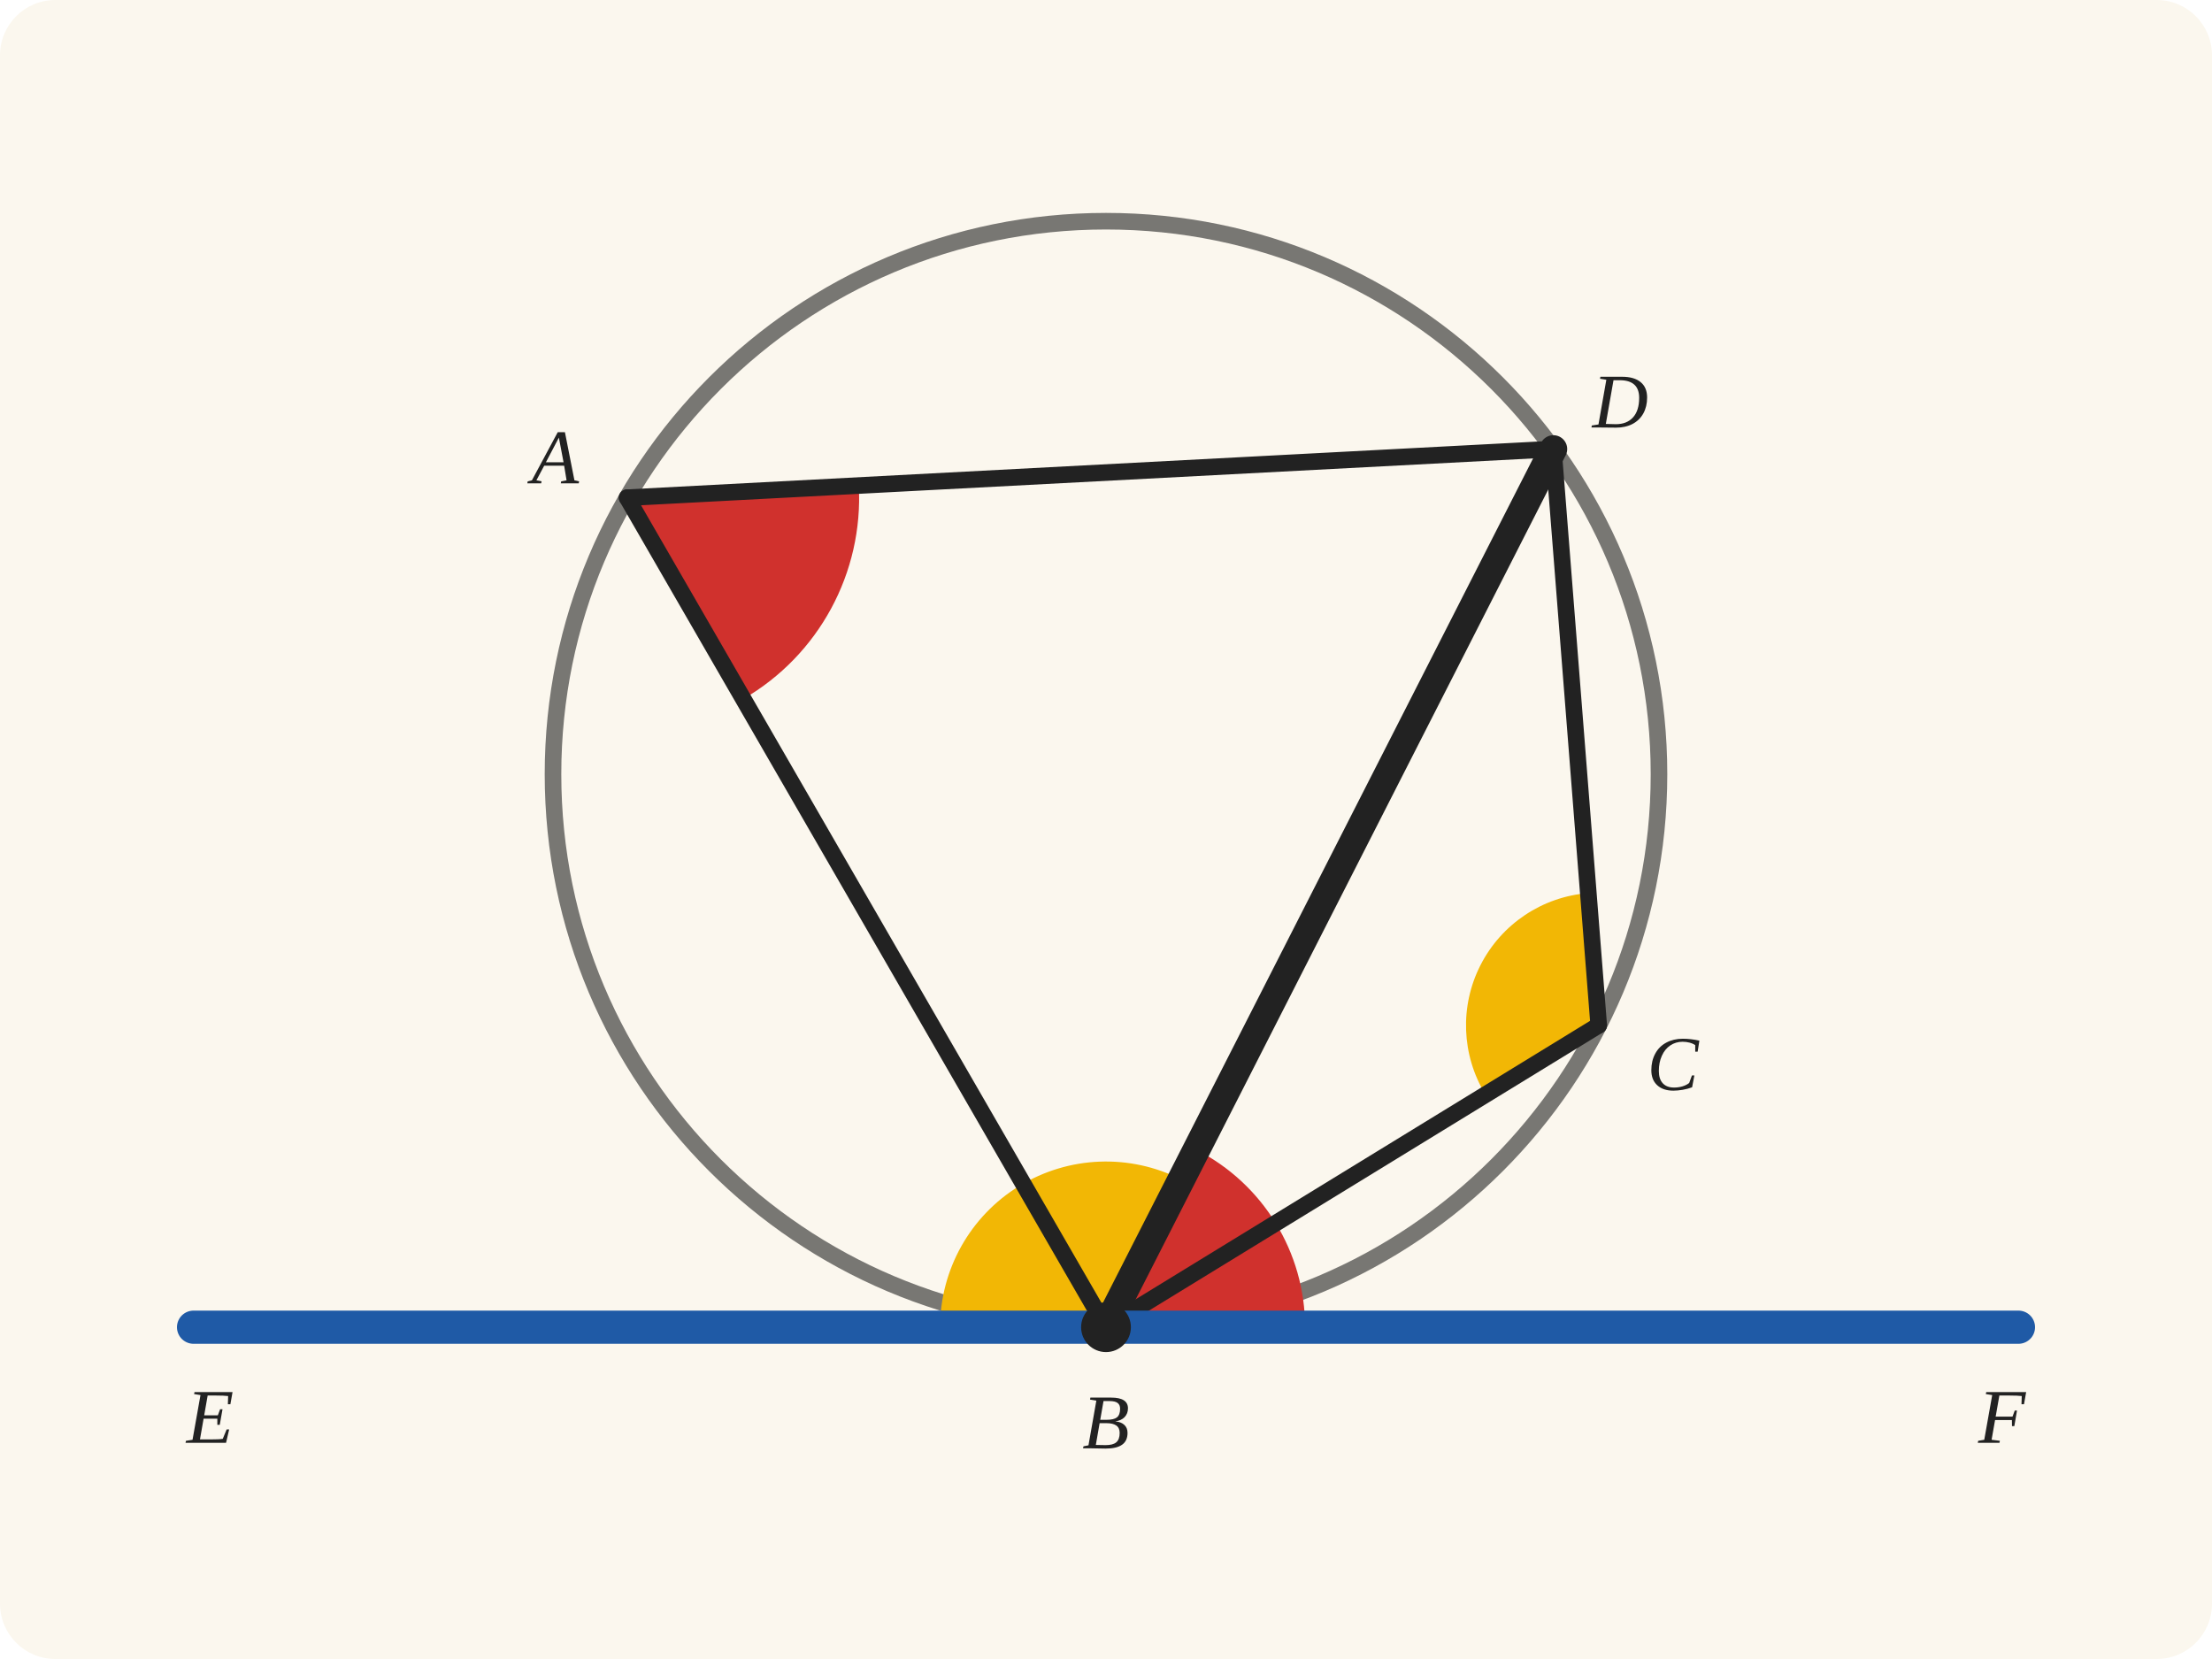
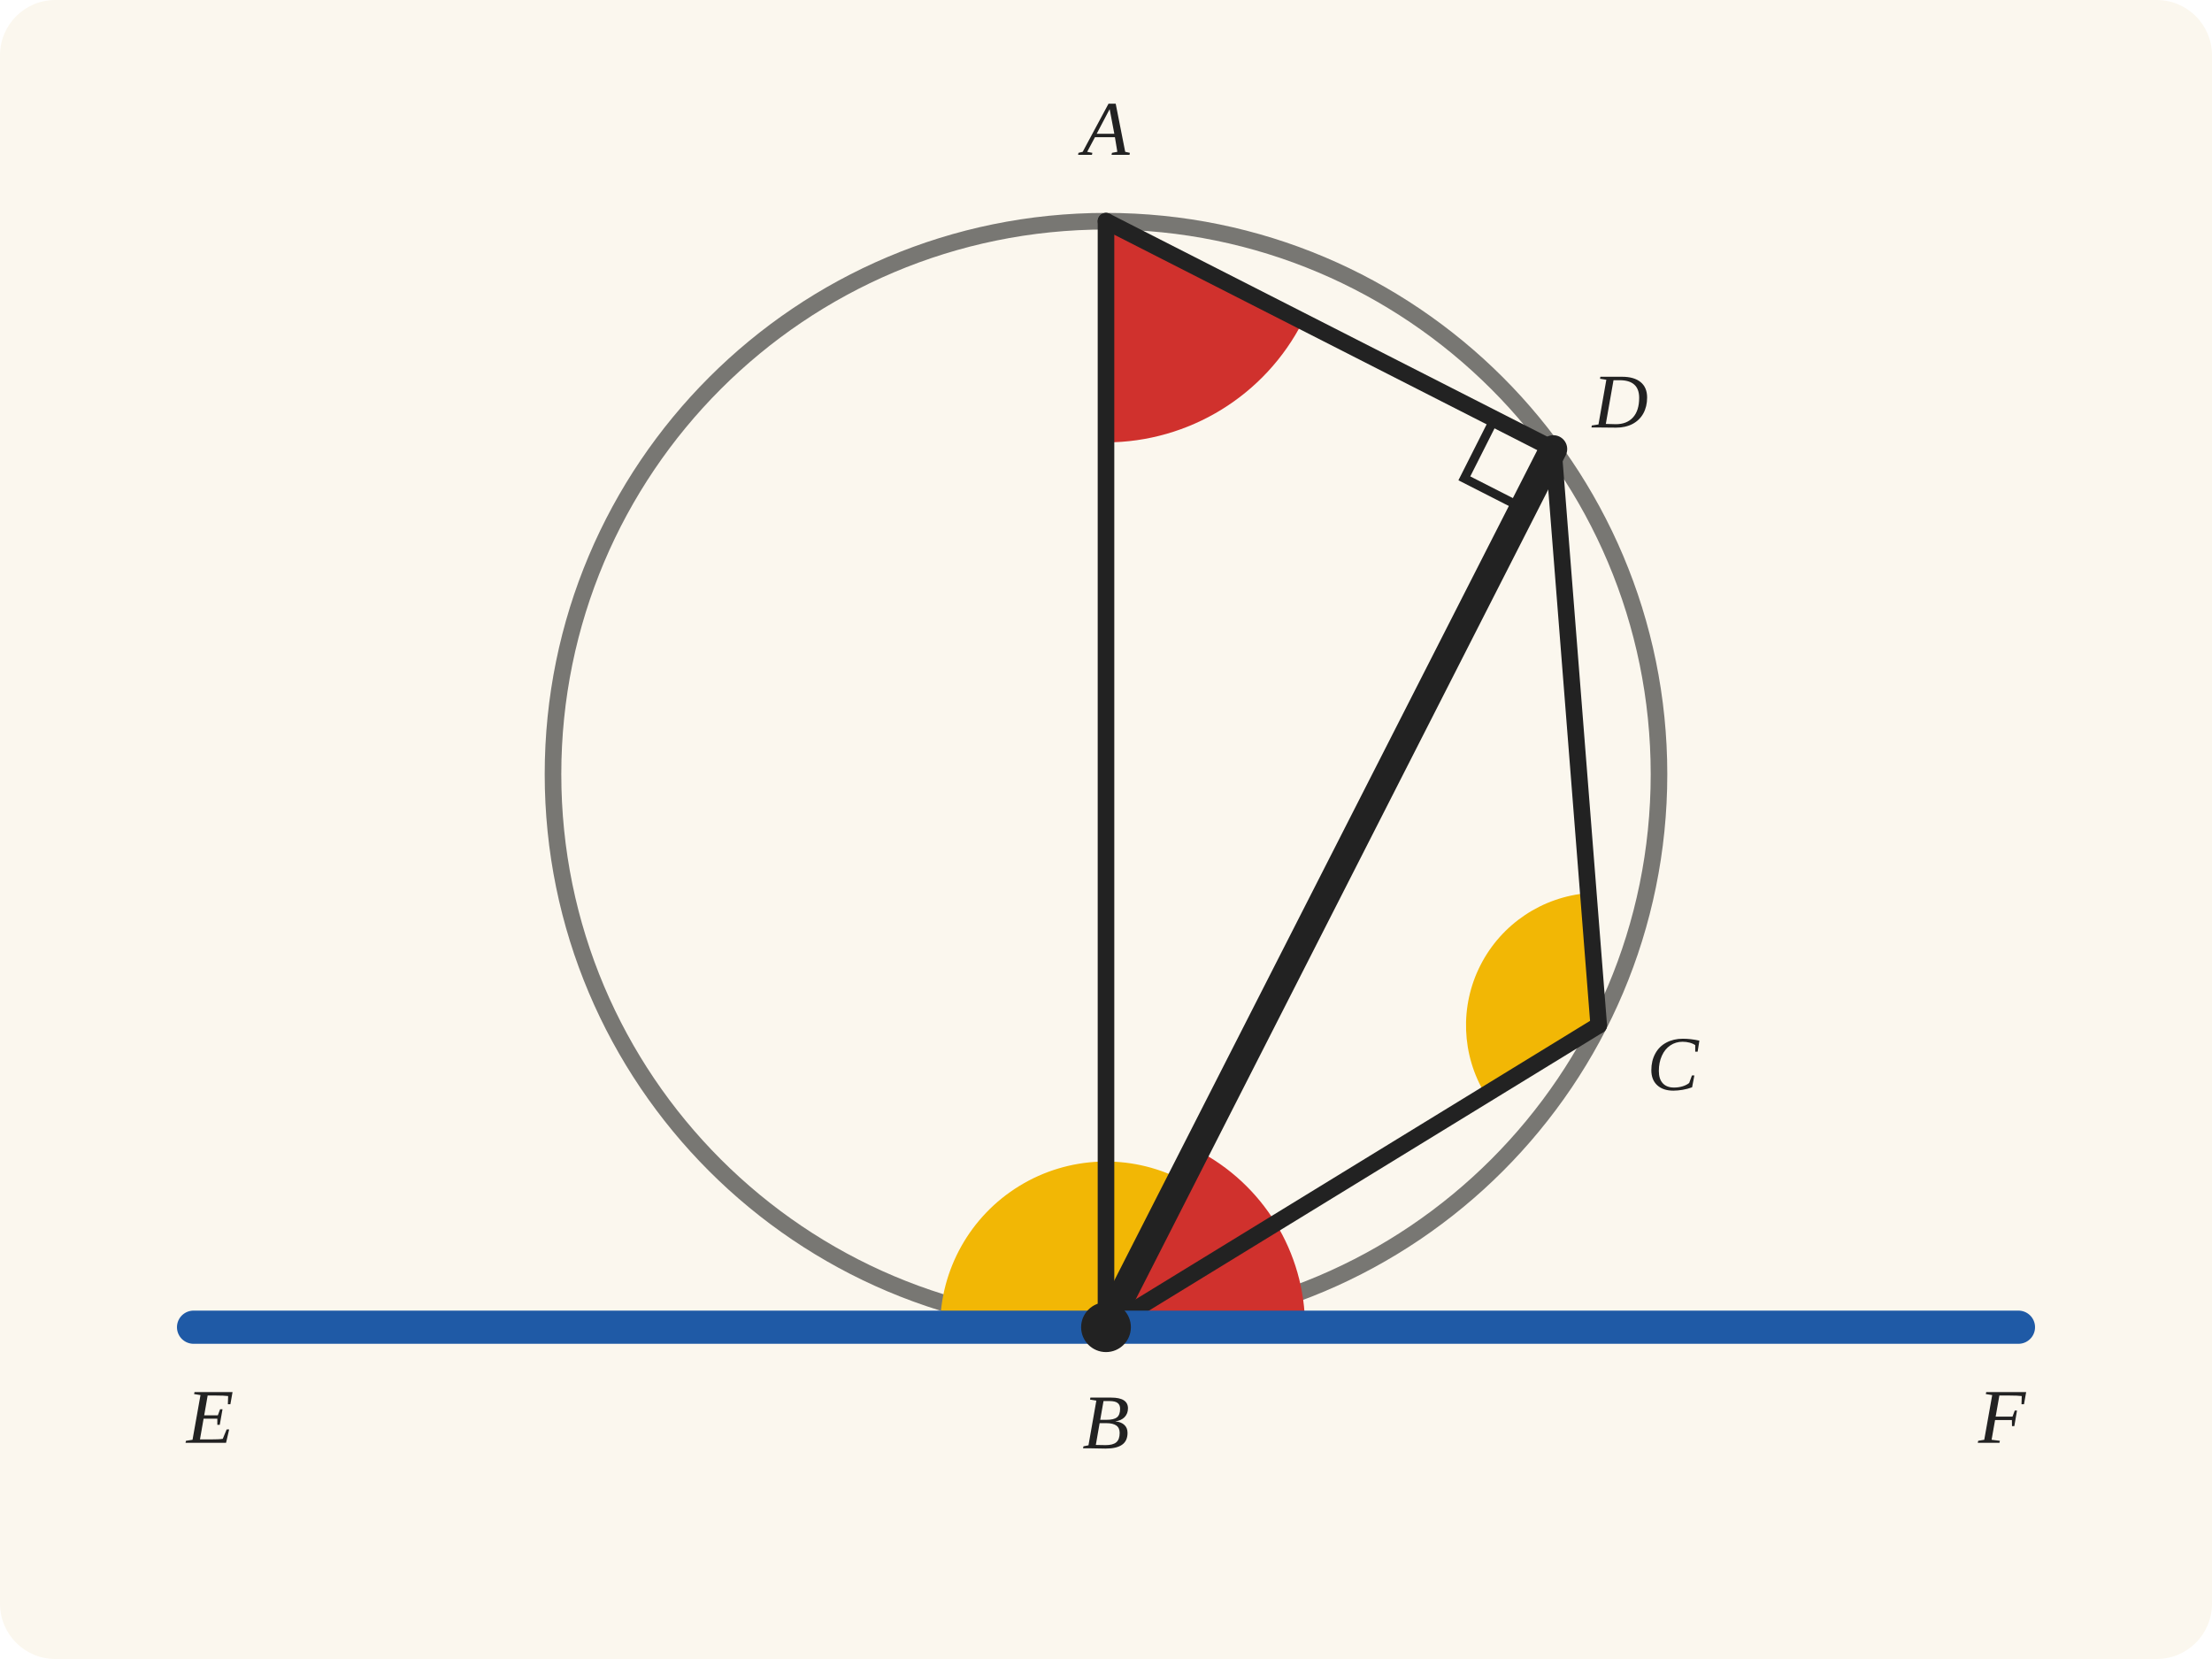
<svg xmlns="http://www.w3.org/2000/svg" viewBox="0 0 400 300" font-family="Georgia, 'Times New Roman', serif">
  <rect x="0" y="0" width="400" height="300" rx="10" fill="#fbf7ee" />
  <circle cx="200.0" cy="140.0" r="100.0" fill="none" stroke="#222222" stroke-width="3" stroke-opacity="0.6" />
  <path d="M200.0,240.0 L236.0,240.0 A36,36 0 0,0 216.3,207.9 Z" fill="#d0312d" />
-   <path d="M113.4,90.0 L134.4,126.4 A42,42 0 0,0 155.3,87.8 Z" fill="#d0312d" />
+   <path d="M200.0,40.0 L200.0,80.0 A40,40 0 0,0 235.6,58.1 Z" fill="#d0312d" />
  <path d="M200.0,240.0 L170.0,240.0 A30,30 0 0,1 213.6,213.3 Z" fill="#f2b705" />
  <path d="M289.1,185.4 L268.6,197.9 A24,24 0 0,1 287.2,161.5 Z" fill="#f2b705" />
-   <line x1="113.4" y1="90.0" x2="200.0" y2="240.0" stroke="#222222" stroke-width="3" stroke-linecap="round" />
-   <line x1="113.4" y1="90.0" x2="280.9" y2="81.2" stroke="#222222" stroke-width="3" stroke-linecap="round" />
+   <line x1="200.0" y1="40.0" x2="200.0" y2="240.0" stroke="#222222" stroke-width="3" stroke-linecap="round" />
+   <line x1="200.0" y1="40.0" x2="280.9" y2="81.2" stroke="#222222" stroke-width="3" stroke-linecap="round" />
  <line x1="289.1" y1="185.4" x2="200.0" y2="240.0" stroke="#222222" stroke-width="3" stroke-linecap="round" />
  <line x1="289.1" y1="185.4" x2="280.9" y2="81.2" stroke="#222222" stroke-width="3" stroke-linecap="round" />
  <line x1="200.0" y1="240.0" x2="280.9" y2="81.2" stroke="#222222" stroke-width="5" stroke-linecap="round" />
+   <polyline points="270.2,75.8 264.8,86.5 275.4,91.9" fill="none" stroke="#222222" stroke-width="1.6" />
  <line x1="35.0" y1="240.0" x2="365.0" y2="240.0" stroke="#1f5aa6" stroke-width="6" stroke-linecap="round" />
  <circle cx="200.0" cy="240.0" r="4.5" fill="#222222" />
  <g font-style="italic" font-size="14" fill="#222222" text-anchor="middle">
-     <text x="100.4" y="87.4">A</text>
+     <text x="200.0" y="28.0">A</text>
    <text x="200.0" y="261.9">B</text>
    <text x="302.5" y="197.1">C</text>
    <text x="293.0" y="77.3">D</text>
    <text x="38.0" y="260.9">E</text>
    <text x="362.0" y="260.9">F</text>
  </g>
</svg>
